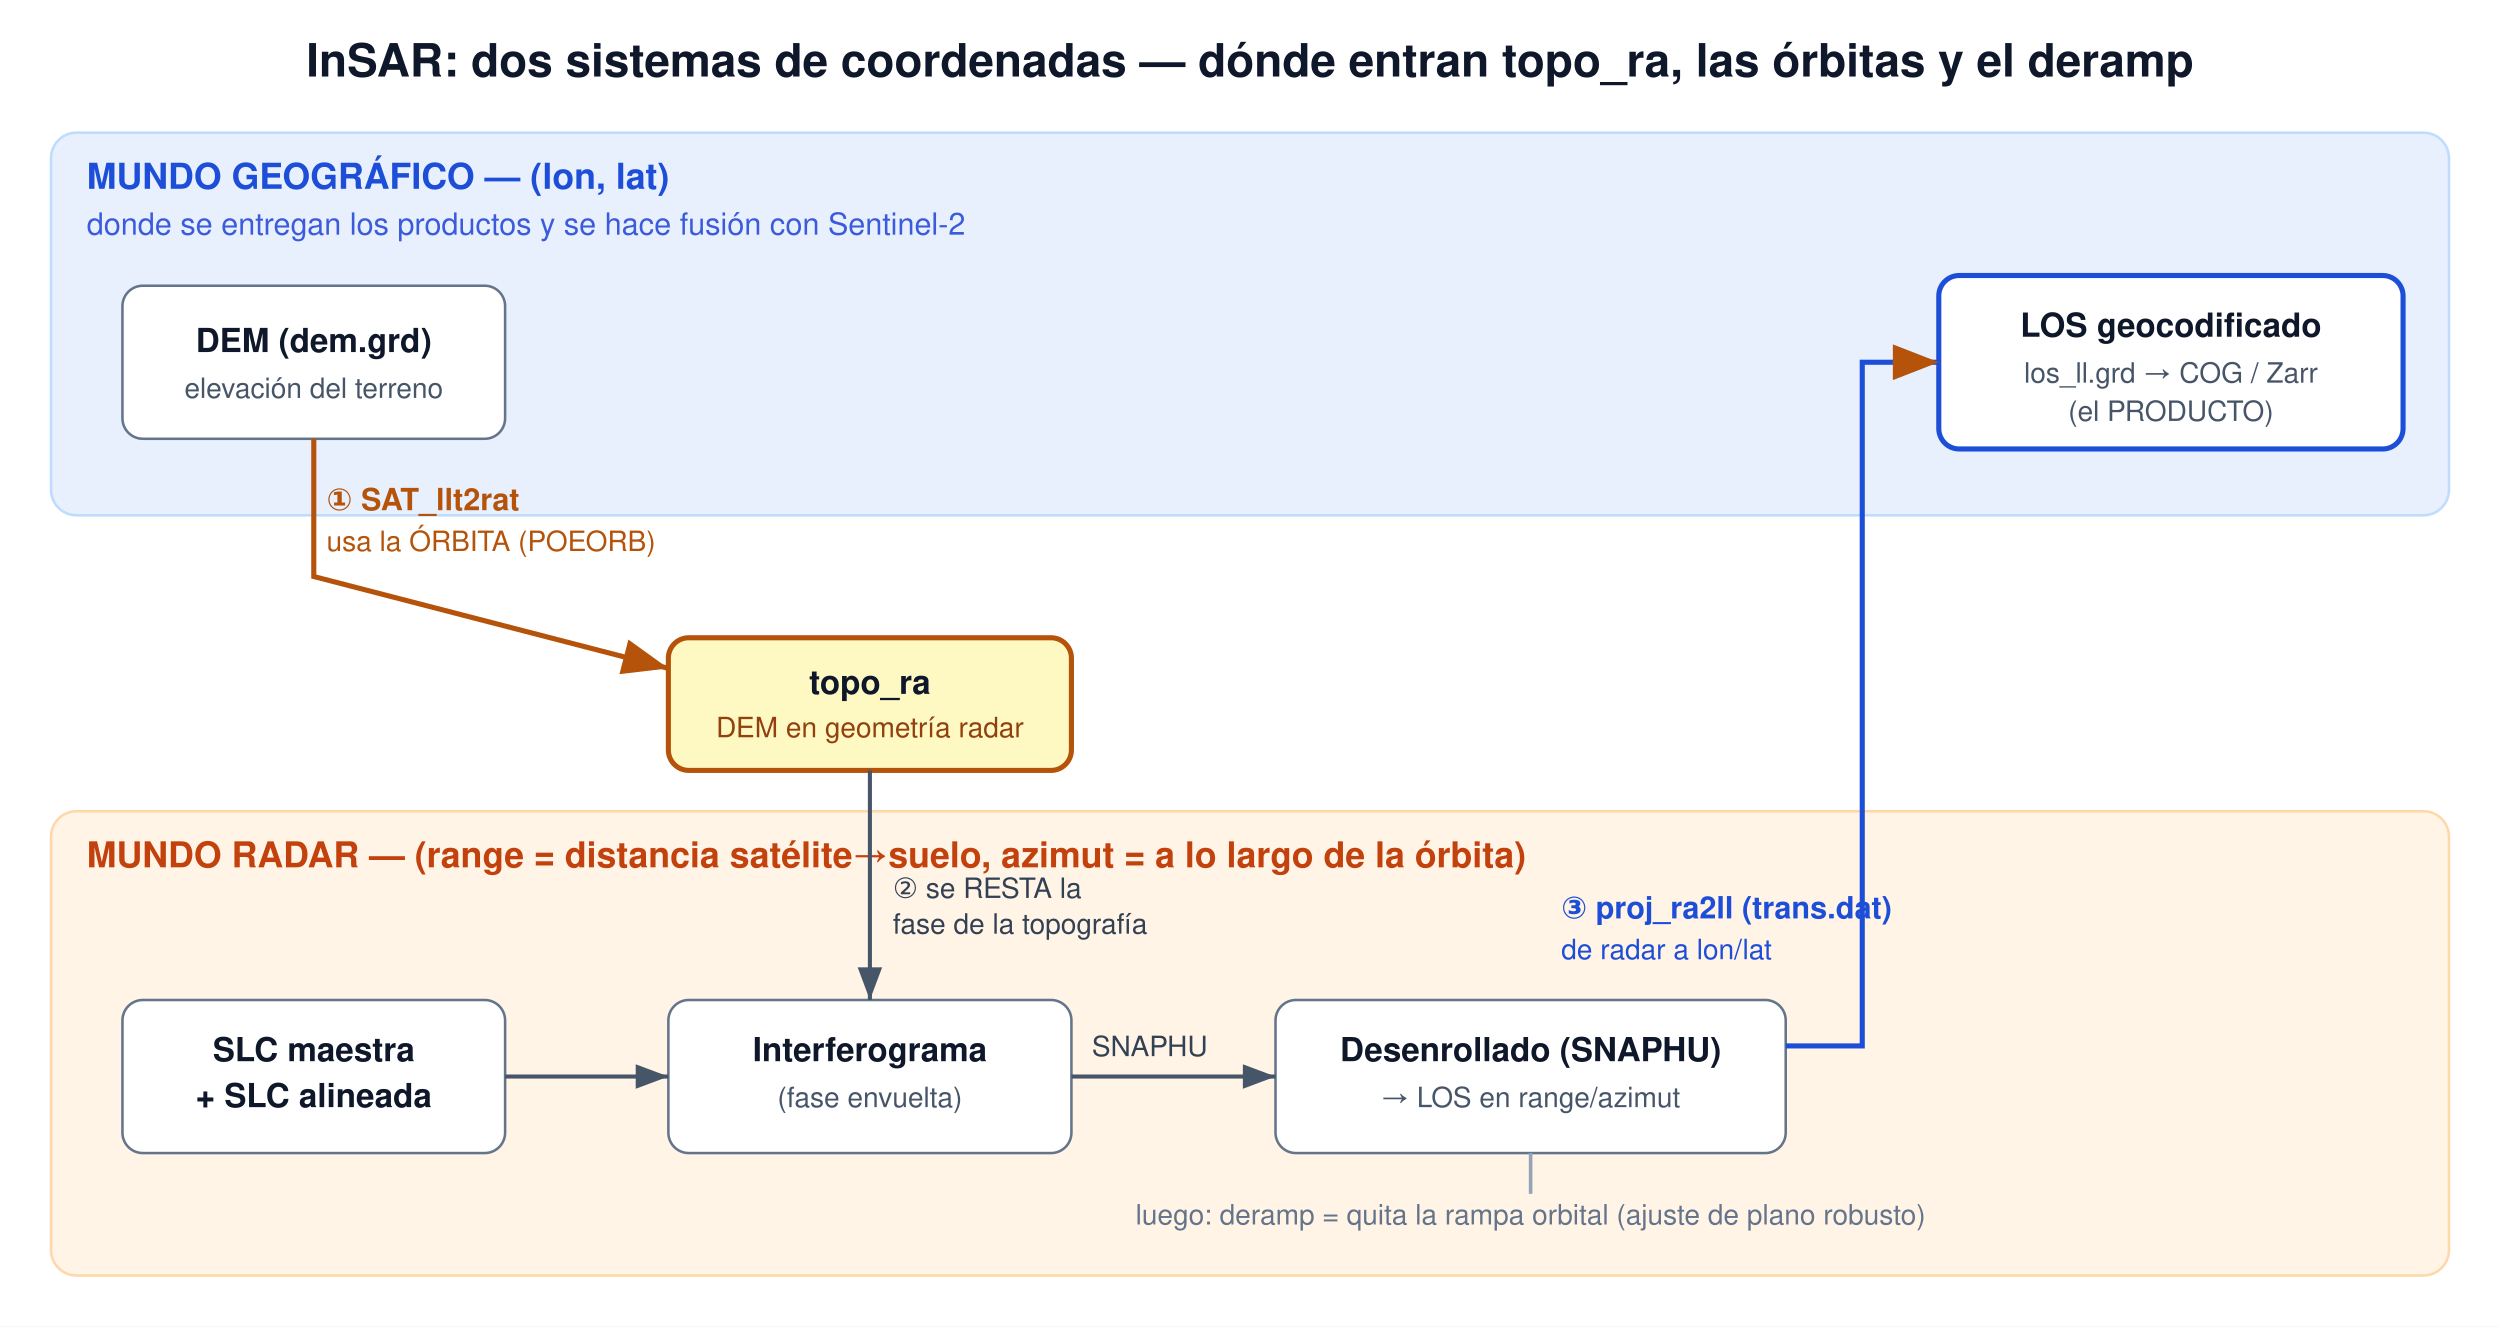
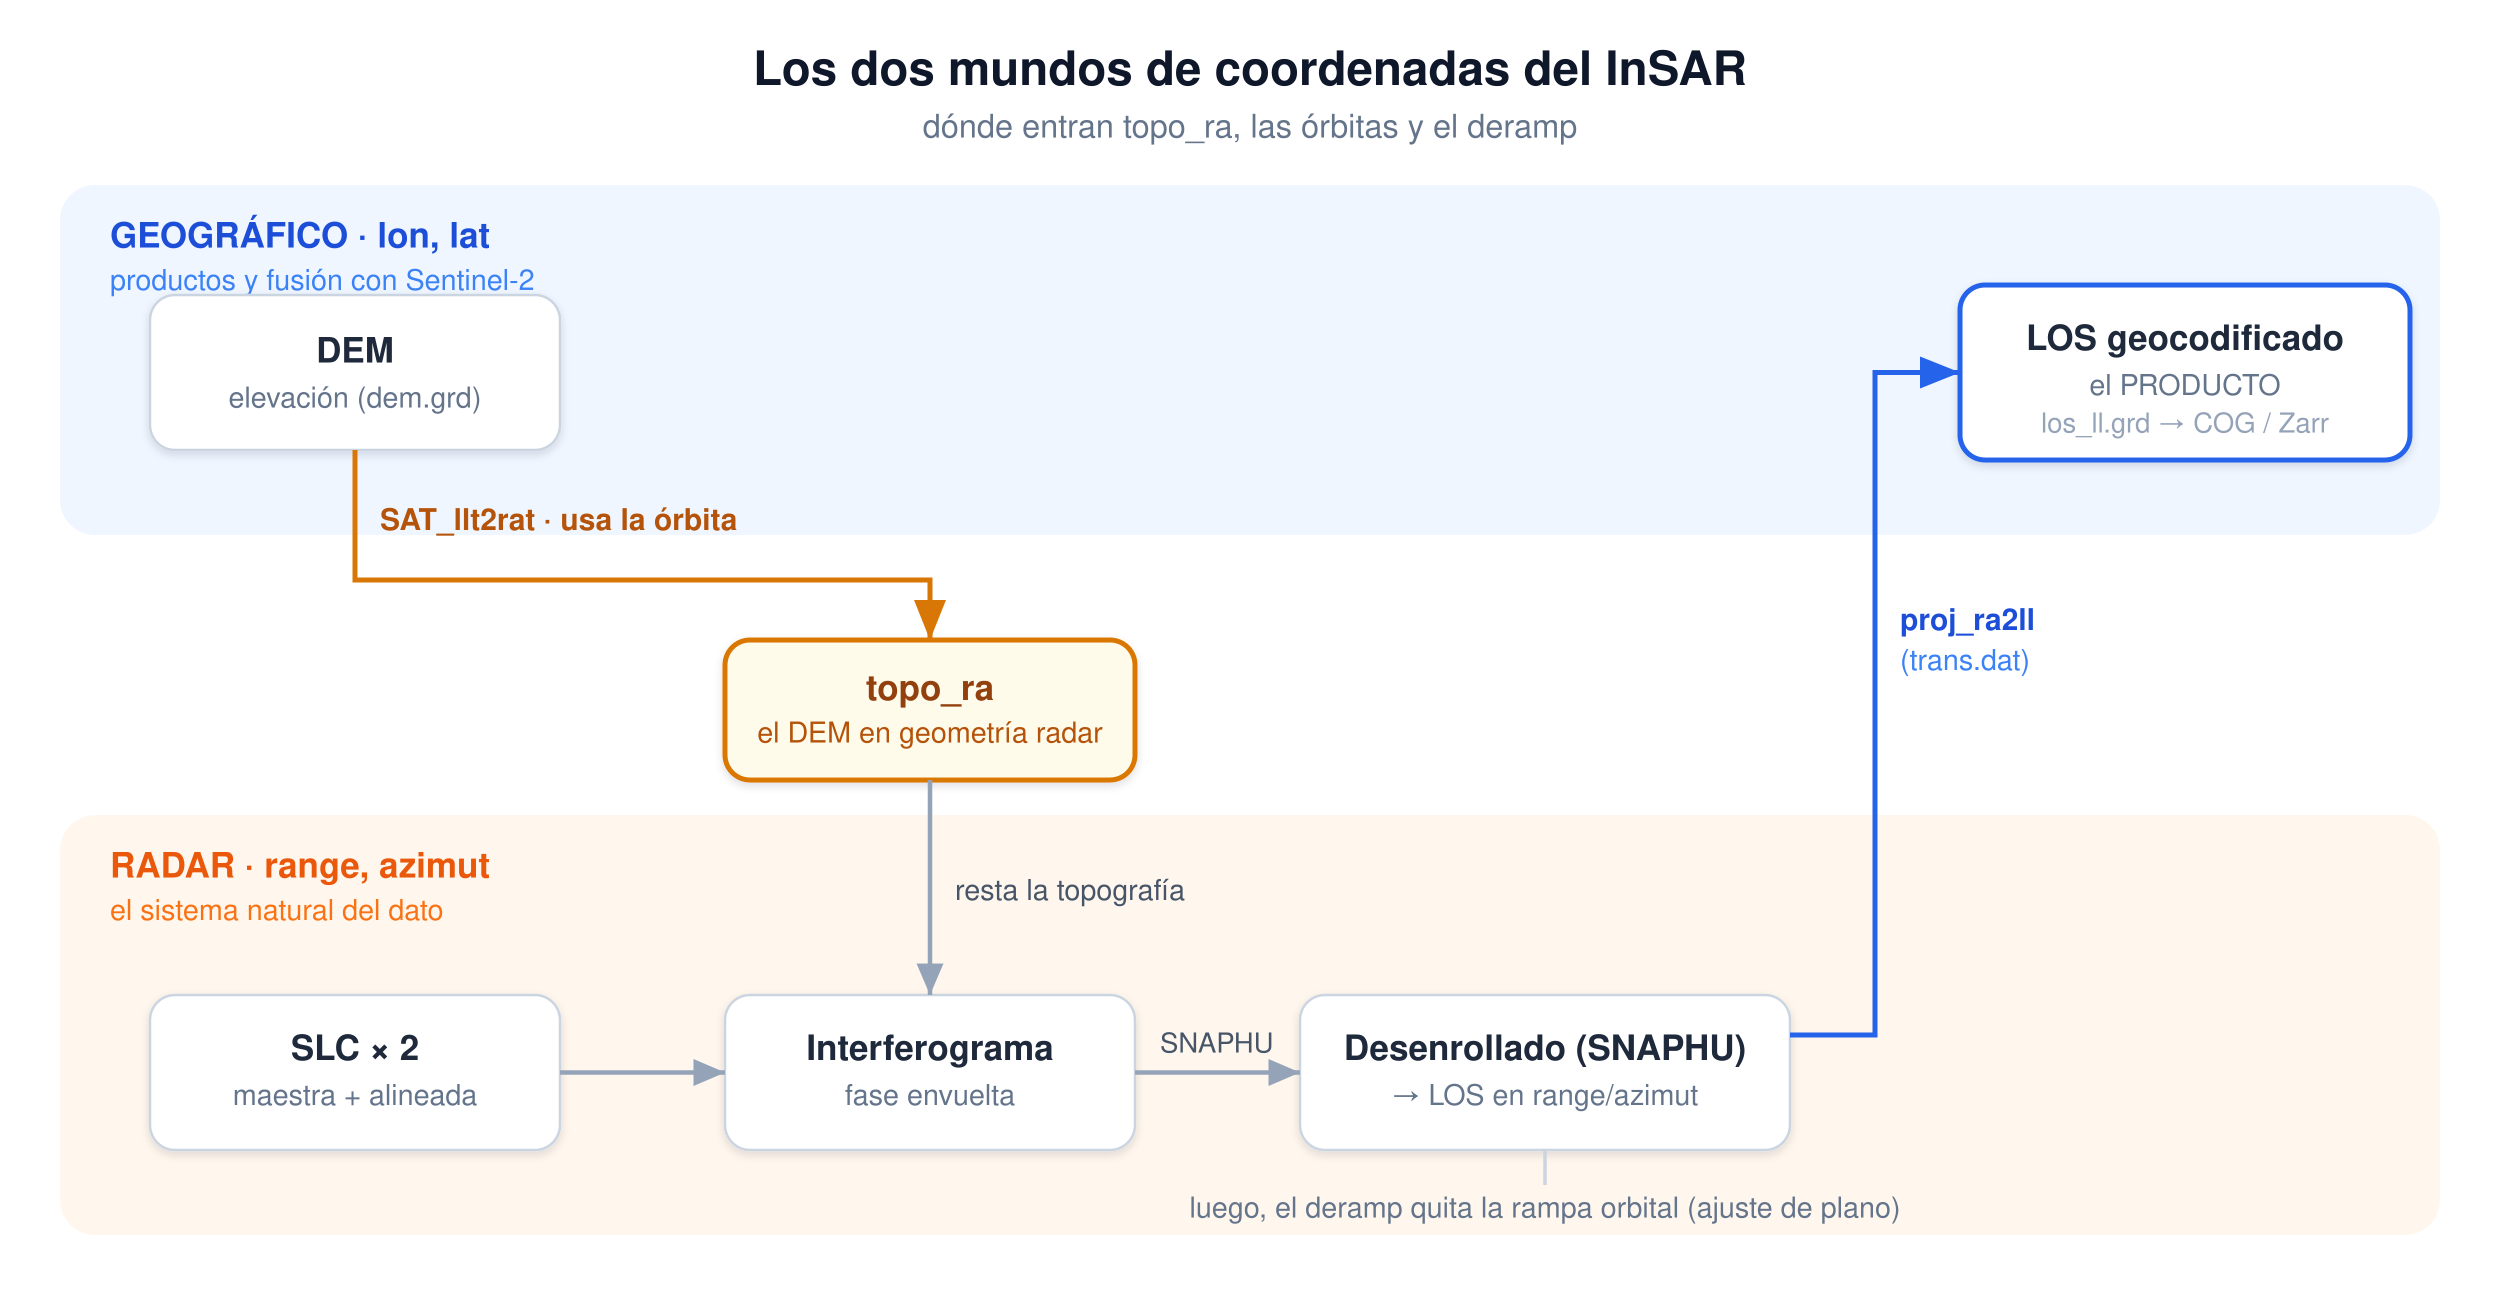
- <svg xmlns="http://www.w3.org/2000/svg" viewBox="0 0 980 520" font-family="Helvetica,Arial,sans-serif">
-   <rect x="0" y="0" width="980" height="520" fill="#ffffff" />
+ <svg xmlns="http://www.w3.org/2000/svg" viewBox="0 0 1000 520" font-family="'Segoe UI',Helvetica,Arial,sans-serif">
  <defs>
-     <marker id="ar--" markerWidth="10" markerHeight="10" refX="8" refY="3" orient="auto">
-       <path d="M0,0 L8,3 L0,6 Z" fill="#475569" />
+     <filter id="sh" x="-8%" y="-8%" width="116%" height="128%">
+       <feDropShadow dx="0" dy="1.5" stdDeviation="1.6" flood-color="#0f172a" flood-opacity="0.13" />
+     </filter>
+     <marker id="mg" markerWidth="9" markerHeight="9" refX="7" refY="3" orient="auto">
+       <path d="M0,0 L7,3 L0,6 Z" fill="#94a3b8" />
    </marker>
-     <marker id="arX" markerWidth="11" markerHeight="11" refX="9" refY="3.5" orient="auto">
-       <path d="M0,0 L9,3.5 L0,7 Z" fill="#b45309" />
+     <marker id="ma" markerWidth="10" markerHeight="10" refX="8" refY="3.2" orient="auto">
+       <path d="M0,0 L8,3.2 L0,6.4 Z" fill="#d97706" />
+     </marker>
+     <marker id="mb" markerWidth="10" markerHeight="10" refX="8" refY="3.2" orient="auto">
+       <path d="M0,0 L8,3.2 L0,6.4 Z" fill="#2563eb" />
    </marker>
  </defs>
-   <text x="490" y="30" text-anchor="middle" font-size="18" font-weight="bold" fill="#0f172a">InSAR: dos sistemas de coordenadas — dónde entran topo_ra, las órbitas y el deramp</text>
-   <rect x="20" y="52" width="940" height="150" rx="10" fill="#e8f0fe" stroke="#bfdbfe" />
-   <text x="34" y="74" font-size="14" font-weight="bold" fill="#1d4ed8">MUNDO GEOGRÁFICO — (lon, lat)</text>
-   <text x="34" y="92" font-size="12" fill="#3b5bdb">donde se entregan los productos y se hace fusión con Sentinel-2</text>
-   <rect x="20" y="318" width="940" height="182" rx="10" fill="#fff4e6" stroke="#fed7aa" />
-   <text x="34" y="340" font-size="14" font-weight="bold" fill="#c2410c">MUNDO RADAR — (range = distancia satélite→suelo, azimut = a lo largo de la órbita)</text>
-   <g font-size="13" fill="#0f172a">
-     <rect x="48" y="112" width="150" height="60" rx="8" fill="#ffffff" stroke="#64748b" />
-     <text x="123" y="138" text-anchor="middle" font-weight="bold">DEM (dem.grd)</text>
-     <text x="123" y="156" text-anchor="middle" font-size="11" fill="#475569">elevación del terreno</text>
-     <rect x="760" y="108" width="182" height="68" rx="8" fill="#ffffff" stroke="#1d4ed8" stroke-width="2" />
-     <text x="851" y="132" text-anchor="middle" font-weight="bold">LOS geocodificado</text>
-     <text x="851" y="150" text-anchor="middle" font-size="11" fill="#475569">los_ll.grd → COG / Zarr</text>
-     <text x="851" y="165" text-anchor="middle" font-size="11" fill="#475569">(el PRODUCTO)</text>
+   <rect x="0" y="0" width="1000" height="520" fill="#ffffff" />
+   <text x="500" y="34" text-anchor="middle" font-size="19" font-weight="700" fill="#0f172a">Los dos mundos de coordenadas del InSAR</text>
+   <text x="500" y="55" text-anchor="middle" font-size="13" fill="#64748b">dónde entran topo_ra, las órbitas y el deramp</text>
+   <rect x="24" y="74" width="952" height="140" rx="14" fill="#eff6ff" />
+   <text x="44" y="99" font-size="14" font-weight="700" fill="#1d4ed8">GEOGRÁFICO · lon, lat</text>
+   <text x="44" y="116" font-size="11.5" fill="#3b82f6">productos y fusión con Sentinel-2</text>
+   <rect x="24" y="326" width="952" height="168" rx="14" fill="#fff7ed" />
+   <text x="44" y="351" font-size="14" font-weight="700" fill="#ea580c">RADAR · range, azimut</text>
+   <text x="44" y="368" font-size="11.5" fill="#f97316">el sistema natural del dato</text>
+   <g>
+     <rect x="60" y="118" width="164" height="62" rx="10" fill="#ffffff" stroke="#cbd5e1" filter="url(#sh)" />
+     <text x="142" y="145" text-anchor="middle" font-size="14" font-weight="600" fill="#1e293b">DEM</text>
+     <text x="142" y="163" text-anchor="middle" font-size="11.5" fill="#64748b">elevación (dem.grd)</text>
+     <rect x="784" y="114" width="180" height="70" rx="10" fill="#ffffff" stroke="#2563eb" stroke-width="2" filter="url(#sh)" />
+     <text x="874" y="140" text-anchor="middle" font-size="14" font-weight="700" fill="#1e293b">LOS geocodificado</text>
+     <text x="874" y="158" text-anchor="middle" font-size="11.5" fill="#64748b">el PRODUCTO</text>
+     <text x="874" y="173" text-anchor="middle" font-size="11" fill="#94a3b8">los_ll.grd → COG / Zarr</text>
  </g>
-   <g font-size="13" fill="#0f172a">
-     <rect x="48" y="392" width="150" height="60" rx="8" fill="#ffffff" stroke="#64748b" />
-     <text x="123" y="416" text-anchor="middle" font-weight="bold">SLC maestra</text>
-     <text x="123" y="434" text-anchor="middle" font-weight="bold">+ SLC alineada</text>
-     <rect x="262" y="392" width="158" height="60" rx="8" fill="#ffffff" stroke="#64748b" />
-     <text x="341" y="416" text-anchor="middle" font-weight="bold">Interferograma</text>
-     <text x="341" y="434" text-anchor="middle" font-size="11" fill="#475569">(fase envuelta)</text>
-     <rect x="500" y="392" width="200" height="60" rx="8" fill="#ffffff" stroke="#64748b" />
-     <text x="600" y="416" text-anchor="middle" font-weight="bold">Desenrollado (SNAPHU)</text>
-     <text x="600" y="434" text-anchor="middle" font-size="11" fill="#475569">→ LOS en range/azimut</text>
-     <rect x="262" y="250" width="158" height="52" rx="8" fill="#fef9c3" stroke="#b45309" stroke-width="2" />
-     <text x="341" y="272" text-anchor="middle" font-weight="bold">topo_ra</text>
-     <text x="341" y="289" text-anchor="middle" font-size="11" fill="#92400e">DEM en geometría radar</text>
+   <rect x="290" y="256" width="164" height="56" rx="10" fill="#fffbeb" stroke="#d97706" stroke-width="2" filter="url(#sh)" />
+   <text x="372" y="280" text-anchor="middle" font-size="14" font-weight="700" fill="#92400e">topo_ra</text>
+   <text x="372" y="297" text-anchor="middle" font-size="11.5" fill="#b45309">el DEM en geometría radar</text>
+   <g>
+     <rect x="60" y="398" width="164" height="62" rx="10" fill="#ffffff" stroke="#cbd5e1" filter="url(#sh)" />
+     <text x="142" y="424" text-anchor="middle" font-size="14" font-weight="600" fill="#1e293b">SLC × 2</text>
+     <text x="142" y="442" text-anchor="middle" font-size="11.5" fill="#64748b">maestra + alineada</text>
+     <rect x="290" y="398" width="164" height="62" rx="10" fill="#ffffff" stroke="#cbd5e1" filter="url(#sh)" />
+     <text x="372" y="424" text-anchor="middle" font-size="14" font-weight="600" fill="#1e293b">Interferograma</text>
+     <text x="372" y="442" text-anchor="middle" font-size="11.5" fill="#64748b">fase envuelta</text>
+     <rect x="520" y="398" width="196" height="62" rx="10" fill="#ffffff" stroke="#cbd5e1" filter="url(#sh)" />
+     <text x="618" y="424" text-anchor="middle" font-size="14" font-weight="600" fill="#1e293b">Desenrollado (SNAPHU)</text>
+     <text x="618" y="442" text-anchor="middle" font-size="11.5" fill="#64748b">→ LOS en range/azimut</text>
  </g>
-   <path d="M123,172 L123,226 L262,262" fill="none" stroke="#b45309" stroke-width="2" marker-end="url(#arX)" />
-   <text x="128" y="200" font-size="12" font-weight="bold" fill="#b45309">① SAT_llt2rat</text>
-   <text x="128" y="216" font-size="11" fill="#b45309">usa la ÓRBITA (POEORB)</text>
-   <path d="M341,302 L341,392" fill="none" stroke="#475569" stroke-width="1.6" marker-end="url(#ar--)" />
-   <text x="350" y="352" font-size="11" fill="#334155">② se RESTA la</text>
-   <text x="350" y="366" font-size="11" fill="#334155">fase de la topografía</text>
-   <path d="M198,422 L262,422" fill="none" stroke="#475569" stroke-width="1.6" marker-end="url(#ar--)" />
-   <path d="M420,422 L500,422" fill="none" stroke="#475569" stroke-width="1.6" marker-end="url(#ar--)" />
-   <text x="428" y="414" font-size="11" fill="#334155">SNAPHU</text>
-   <path d="M700,410 L730,410 L730,142 L760,142" fill="none" stroke="#1d4ed8" stroke-width="2" marker-end="url(#arX)" />
-   <text x="612" y="360" font-size="12" font-weight="bold" fill="#1d4ed8">③ proj_ra2ll (trans.dat)</text>
-   <text x="612" y="376" font-size="11" fill="#1d4ed8">de radar a lon/lat</text>
-   <path d="M600,452 L600,468" fill="none" stroke="#94a3b8" stroke-width="1.4" />
-   <text x="600" y="480" text-anchor="middle" font-size="11" fill="#64748b">luego: deramp = quita la rampa orbital (ajuste de plano robusto)</text>
+   <path d="M142,180 L142,232 L372,232 L372,256" fill="none" stroke="#d97706" stroke-width="2" marker-end="url(#ma)" />
+   <text x="152" y="212" font-size="12" font-weight="600" fill="#b45309">SAT_llt2rat · usa la órbita</text>
+   <path d="M372,312 L372,398" fill="none" stroke="#94a3b8" stroke-width="1.8" marker-end="url(#mg)" />
+   <text x="382" y="360" font-size="11.5" fill="#475569">resta la topografía</text>
+   <path d="M224,429 L290,429" fill="none" stroke="#94a3b8" stroke-width="1.8" marker-end="url(#mg)" />
+   <path d="M454,429 L520,429" fill="none" stroke="#94a3b8" stroke-width="1.8" marker-end="url(#mg)" />
+   <text x="464" y="421" font-size="11" fill="#475569">SNAPHU</text>
+   <path d="M716,414 L750,414 L750,149 L784,149" fill="none" stroke="#2563eb" stroke-width="2" marker-end="url(#mb)" />
+   <text x="760" y="252" font-size="12" font-weight="600" fill="#1d4ed8">proj_ra2ll</text>
+   <text x="760" y="268" font-size="11.5" fill="#3b82f6">(trans.dat)</text>
+   <path d="M618,460 L618,474" fill="none" stroke="#cbd5e1" stroke-width="1.4" />
+   <text x="618" y="487" text-anchor="middle" font-size="11.5" fill="#64748b">luego, el deramp quita la rampa orbital (ajuste de plano)</text>
</svg>
